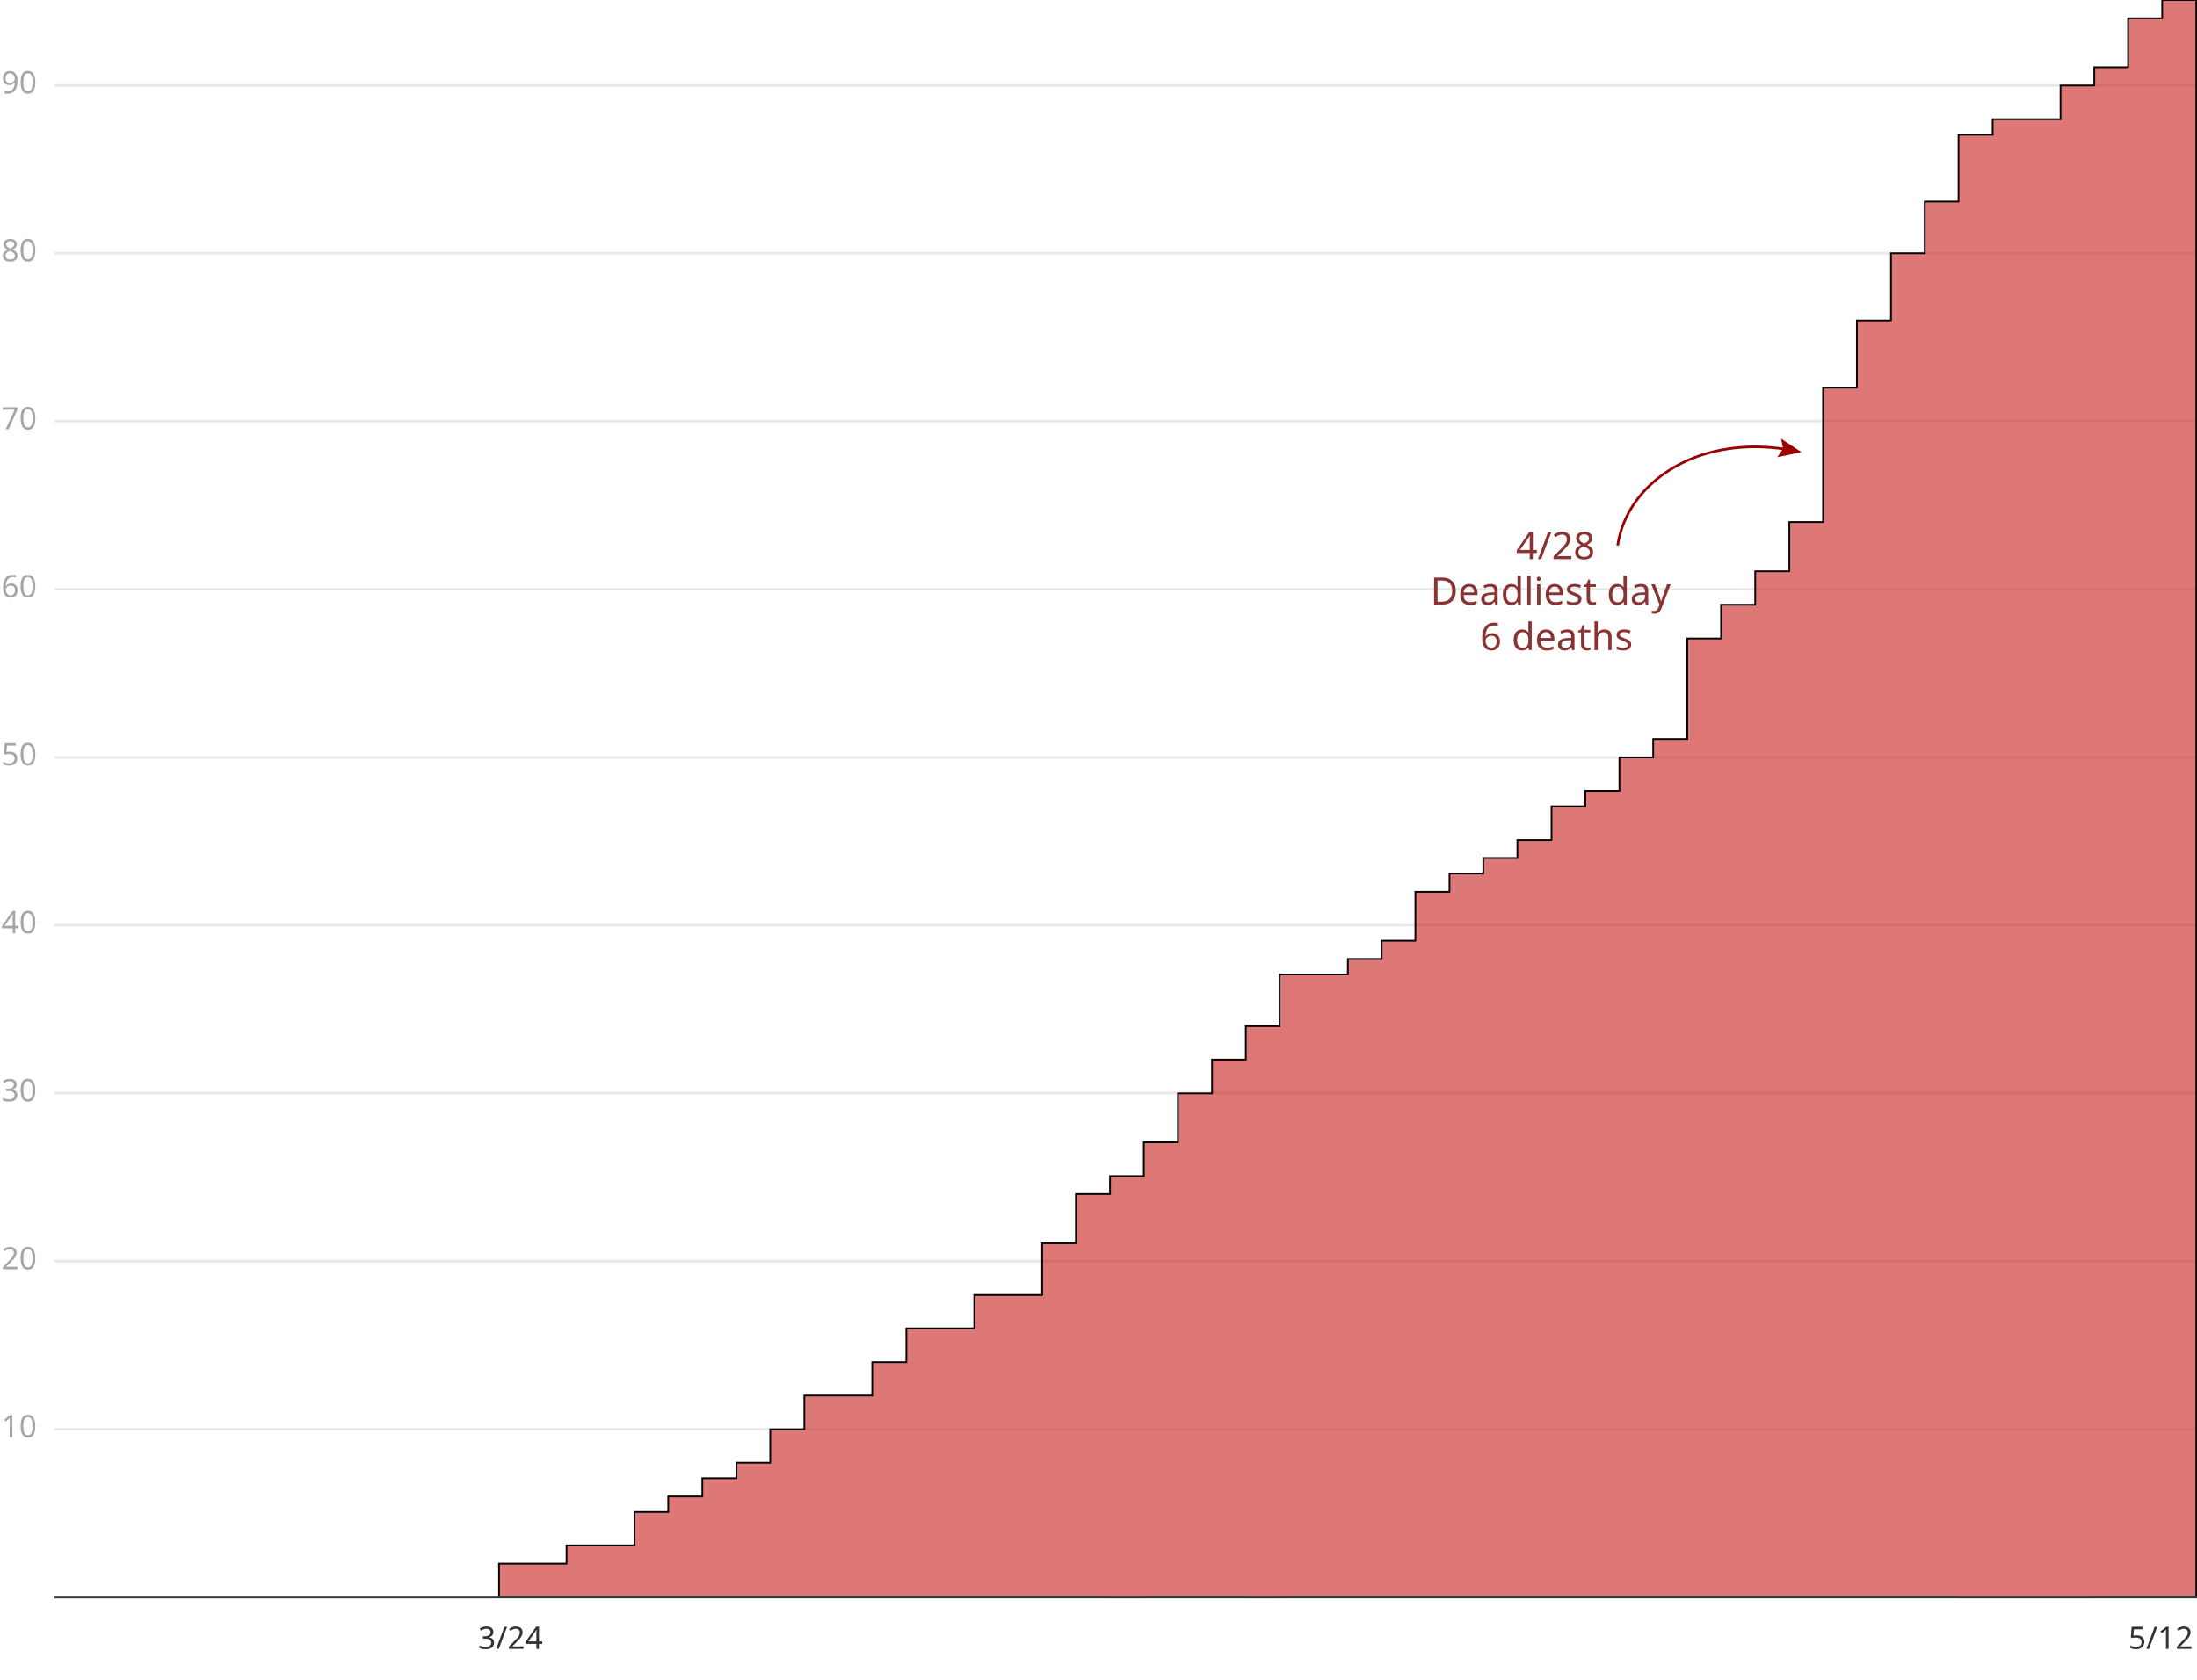
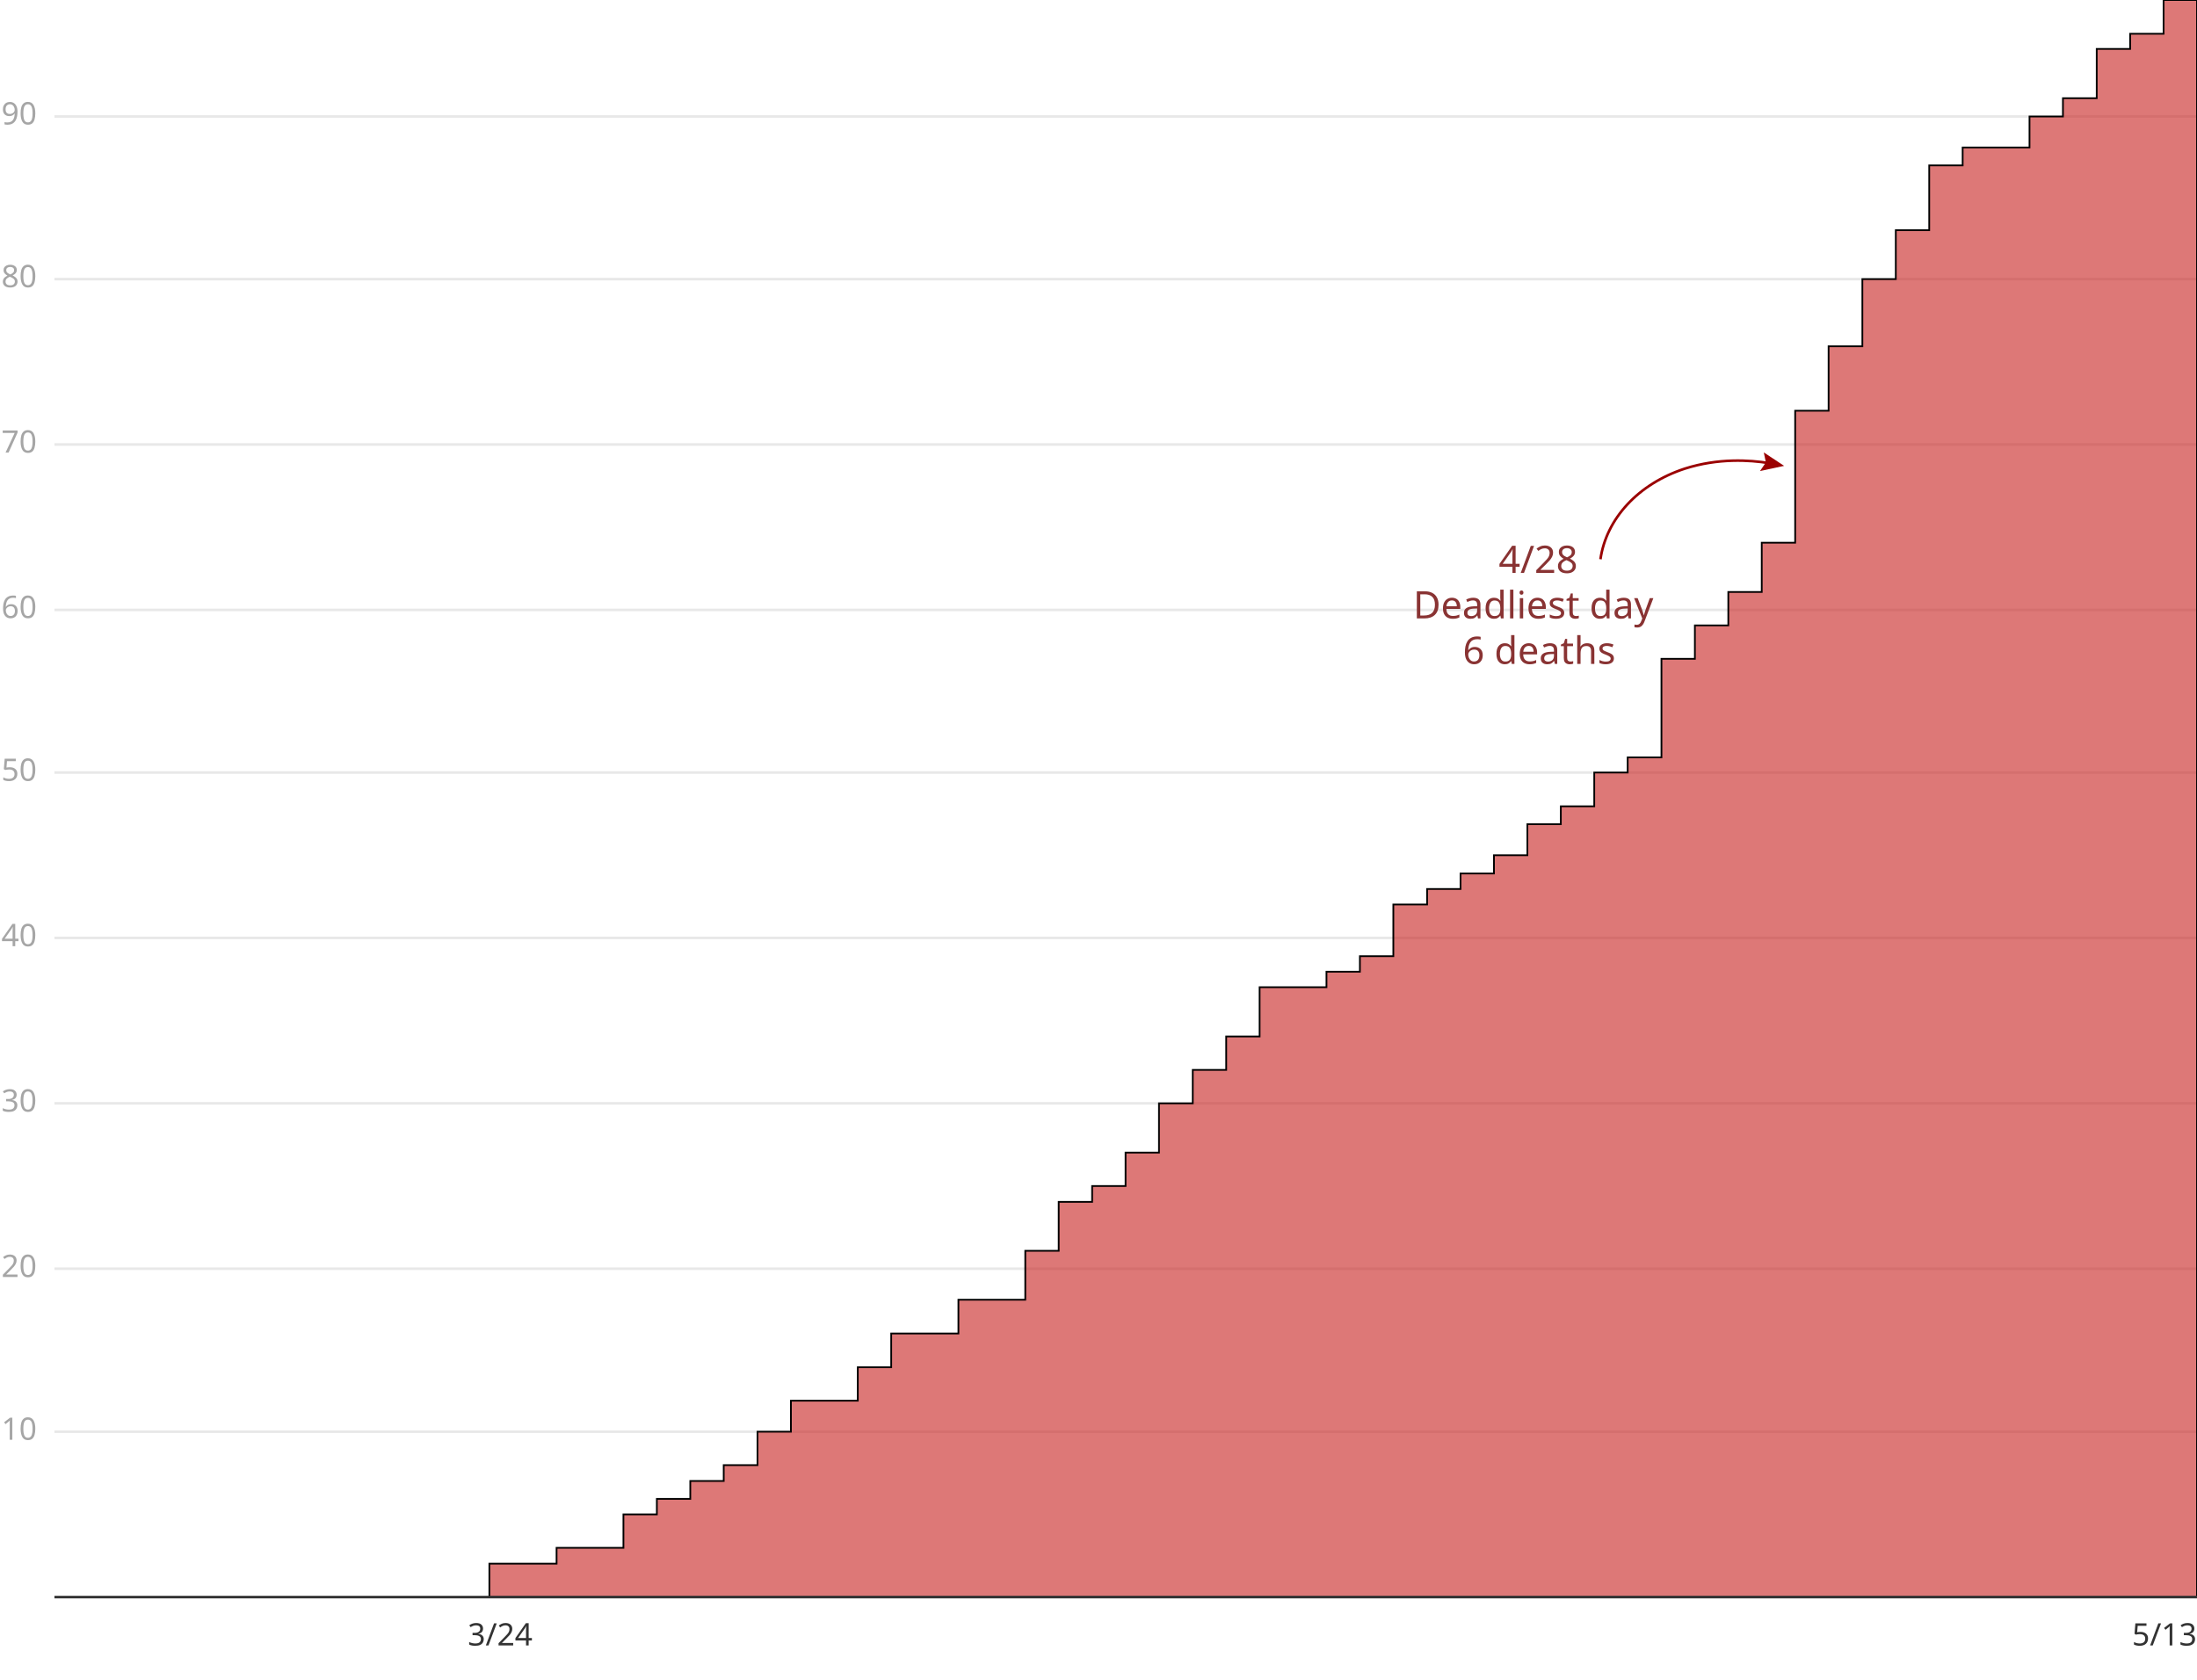
<svg xmlns="http://www.w3.org/2000/svg" xmlns:xlink="http://www.w3.org/1999/xlink" version="1.1" id="Layer_1" x="0px" y="0px" viewBox="0 0 637.5 487.5" style="enable-background:new 0 0 637.5 487.5;" xml:space="preserve">
  <style type="text/css">
	.st0{clip-path:url(#SVGID_2_);enable-background:new    ;}
	.st1{clip-path:url(#SVGID_4_);fill:none;stroke:#E8E8E8;stroke-width:0.75;stroke-miterlimit:10;}
	.st2{clip-path:url(#SVGID_4_);fill:#C71E1D;}
	.st3{clip-path:url(#SVGID_4_);fill:#C71E1D;fill-opacity:0.6;stroke:#000000;stroke-width:0.5;stroke-miterlimit:10;}
	.st4{clip-path:url(#SVGID_4_);fill:none;stroke:#333333;stroke-width:0.75;stroke-miterlimit:10;}
	.st5{clip-path:url(#SVGID_4_);}
	.st6{fill:#A6A6A6;}
	.st7{font-family:'Roboto-Regular';}
	.st8{font-size:9px;}
	.st9{fill:none;stroke:#9A0000;stroke-width:0.75;stroke-miterlimit:10;}
	.st10{fill:#9A0000;}
	.st11{fill:#893333;}
	.st12{font-family:'ArialMT';}
	.st13{font-size:11px;}
	.st14{font-family:'Arial-BoldMT';}
	.st15{fill:#333333;}
</style>
  <g>
    <defs>
      <rect id="SVGID_1_" width="637.5" height="487.5" />
    </defs>
    <clipPath id="SVGID_2_">
      <use xlink:href="#SVGID_1_" style="overflow:visible;" />
    </clipPath>
    <g class="st0">
      <g>
        <defs>
          <rect id="SVGID_3_" width="637.5" height="487.5" />
        </defs>
        <clipPath id="SVGID_4_">
          <use xlink:href="#SVGID_3_" style="overflow:visible;" />
        </clipPath>
-         <line class="st1" x1="15.8" y1="24.8" x2="637.5" y2="24.8" />
-         <line class="st1" x1="15.8" y1="73.5" x2="637.5" y2="73.5" />
-         <line class="st1" x1="15.8" y1="122.2" x2="637.5" y2="122.2" />
-         <line class="st1" x1="15.8" y1="171" x2="637.5" y2="171" />
-         <line class="st1" x1="15.8" y1="219.8" x2="637.5" y2="219.8" />
-         <line class="st1" x1="15.8" y1="268.5" x2="637.5" y2="268.5" />
-         <line class="st1" x1="15.8" y1="317.2" x2="637.5" y2="317.2" />
-         <line class="st1" x1="15.8" y1="366" x2="637.5" y2="366" />
-         <line class="st1" x1="15.8" y1="414.8" x2="637.5" y2="414.8" />
-         <path class="st2" d="M15.8,463.5h9.9H15.8z" />
-         <path class="st2" d="M25.6,463.5h9.9H25.6z" />
-         <path class="st2" d="M35.5,463.5h9.9H35.5z" />
-         <path class="st2" d="M45.4,463.5h9.9H45.4z" />
-         <path class="st2" d="M55.2,463.5h9.9H55.2z" />
-         <path class="st2" d="M65.1,463.5H75H65.1z" />
-         <path class="st2" d="M75,463.5h9.9H75z" />
-         <path class="st2" d="M84.8,463.5h9.9H84.8z" />
-         <path class="st2" d="M94.7,463.5h9.9H94.7z" />
-         <path class="st2" d="M104.6,463.5h9.9H104.6z" />
-         <path class="st2" d="M114.4,463.5h9.9H114.4z" />
-         <path class="st2" d="M124.3,463.5h9.9H124.3z" />
-         <path class="st2" d="M134.2,463.5h9.9H134.2z" />
-         <polygon class="st3" points="627.4,0 627.4,5.3 617.5,5.3 617.5,19.5 607.7,19.5 607.7,24.8 597.9,24.8 597.9,34.6 588,34.6      588,34.6 578.2,34.6 578.2,39.1 568.3,39.1 568.3,58.5 558.5,58.5 558.5,73.5 548.7,73.5 548.7,93 538.8,93 538.8,112.5      529,112.5 529,151.5 519.2,151.5 519.2,165.8 509.3,165.8 509.3,175.5 499.4,175.5 499.4,185.3 489.6,185.3 489.6,214.5      479.7,214.5 479.7,219.8 469.9,219.8 469.9,229.5 460,229.5 460,234 450.2,234 450.2,243.8 440.3,243.8 440.3,249 430.4,249      430.4,253.5 420.6,253.5 420.6,258.8 410.7,258.8 410.7,273 400.9,273 400.9,278.3 391.1,278.3 391.1,282.8 381.2,282.8      371.3,282.8 371.3,297.8 361.5,297.8 361.5,307.5 351.7,307.5 351.7,317.3 341.8,317.3 341.8,331.5 331.9,331.5 331.9,341.3      322.1,341.3 322.1,346.5 312.2,346.5 312.2,360.8 302.4,360.8 302.4,375.8 292.5,375.8 292.5,375.8 282.7,375.8 282.7,385.5      272.9,385.5 272.8,385.5 263,385.5 263,395.3 253.1,395.3 253.1,405 243.2,405 233.4,405 233.4,414.8 223.5,414.8 223.5,424.5      213.7,424.5 213.7,429 203.8,429 203.8,434.3 193.9,434.3 193.9,438.8 184.1,438.8 184.1,448.5 174.3,448.5 174.3,448.5      164.4,448.5 164.4,453.8 154.6,453.8 154.6,453.8 144.8,453.8 144.8,463.5 154.6,463.5 154.6,463.5 164.4,463.5 174.3,463.5      174.3,463.5 184.1,463.5 193.9,463.5 194,463.5 203.8,463.5 213.7,463.5 223.5,463.5 223.6,463.5 233.4,463.5 233.4,463.5      243.2,463.5 253.1,463.5 263,463.5 272.8,463.5 272.9,463.5 282.7,463.5 292.5,463.5 292.5,463.5 302.4,463.5 312.2,463.5      322.1,463.5 322.1,463.6 332,463.6 332,463.5 341.8,463.5 351.7,463.5 361.5,463.5 361.5,463.6 371.4,463.6 371.4,463.5      381.2,463.5 391.1,463.5 400.9,463.5 400.9,463.5 410.7,463.5 420.6,463.5 420.6,463.5 430.4,463.5 440.3,463.5 440.3,463.5      450.2,463.5 460,463.5 460,463.5 469.9,463.5 479.7,463.5 479.7,463.5 489.6,463.5 499.4,463.5 509.3,463.5 509.3,463.5      519.2,463.5 529,463.5 529,463.5 538.8,463.5 538.8,463.5 548.7,463.5 548.7,463.5 558.5,463.5 558.5,463.5 568.3,463.5      568.3,463.6 578.2,463.6 588,463.6 588,463.6 597.9,463.6 607.7,463.6 607.7,463.5 617.5,463.5 627.4,463.5 637.3,463.5 637.3,0         " />
+         <line class="st1" x1="15.8" y1="33.8" x2="637.5" y2="33.8" />
+         <line class="st1" x1="15.8" y1="81" x2="637.5" y2="81" />
+         <line class="st1" x1="15.8" y1="129" x2="637.5" y2="129" />
+         <line class="st1" x1="15.8" y1="177" x2="637.5" y2="177" />
+         <line class="st1" x1="15.8" y1="224.2" x2="637.5" y2="224.2" />
+         <line class="st1" x1="15.8" y1="272.2" x2="637.5" y2="272.2" />
+         <line class="st1" x1="15.8" y1="320.2" x2="637.5" y2="320.2" />
+         <line class="st1" x1="15.8" y1="368.2" x2="637.5" y2="368.2" />
+         <line class="st1" x1="15.8" y1="415.5" x2="637.5" y2="415.5" />
+         <path class="st2" d="M15.8,463.5h9.7H15.8z" />
+         <path class="st2" d="M25.5,463.5h9.7H25.5z" />
+         <path class="st2" d="M35.2,463.5h9.7H35.2z" />
+         <path class="st2" d="M44.9,463.5h9.7H44.9z" />
+         <path class="st2" d="M54.6,463.5h9.7H54.6z" />
+         <path class="st2" d="M64.3,463.5H74H64.3z" />
+         <path class="st2" d="M74,463.5h9.7H74z" />
+         <path class="st2" d="M83.8,463.5h9.7H83.8z" />
+         <path class="st2" d="M93.5,463.5h9.7H93.5z" />
+         <path class="st2" d="M103.2,463.5h9.7H103.2z" />
+         <path class="st2" d="M112.9,463.5h9.7H112.9z" />
+         <path class="st2" d="M122.6,463.5h9.7H122.6z" />
+         <path class="st2" d="M132.3,463.5h9.7H132.3z" />
+         <polygon class="st3" points="627.8,0 627.8,9.8 618.1,9.8 618.1,14.2 608.4,14.2 608.4,28.5 598.6,28.5 598.6,33.8 588.9,33.8      588.9,42.8 579.2,42.8 569.5,42.8 569.5,48 559.8,48 559.8,66.8 550.1,66.8 550.1,81 540.4,81 540.4,100.5 530.6,100.5      530.6,119.2 520.9,119.2 520.9,157.5 511.2,157.5 511.2,171.8 501.5,171.8 501.5,181.5 491.8,181.5 491.8,191.2 482.1,191.2      482.1,219.8 472.3,219.8 472.3,224.2 462.6,224.2 462.6,234 452.9,234 452.9,239.2 443.2,239.2 443.2,248.2 433.5,248.2      433.5,253.5 423.8,253.5 423.8,258 414.1,258 414.1,262.5 404.3,262.5 404.3,277.5 394.6,277.5 394.6,282 384.9,282 384.9,286.5      375.2,286.5 365.5,286.5 365.5,300.8 355.8,300.8 355.8,310.5 346.1,310.5 346.1,320.2 336.3,320.2 336.3,334.5 326.6,334.5      326.6,344.2 316.9,344.2 316.9,348.8 307.2,348.8 307.2,363 297.5,363 297.5,377.2 287.8,377.2 278.1,377.2 278.1,387 268.3,387      258.6,387 258.6,396.8 248.9,396.8 248.9,406.5 239.2,406.5 229.5,406.5 229.5,415.5 219.8,415.5 219.8,425.2 210,425.2      210,429.8 200.3,429.8 200.3,435 190.6,435 190.6,439.5 180.9,439.5 180.9,449.2 171.2,449.2 161.5,449.2 161.5,453.8      151.8,453.8 142,453.8 142,463.5 151.8,463.5 161.5,463.5 171.2,463.5 180.9,463.5 190.6,463.5 200.3,463.5 210,463.5      219.8,463.5 229.5,463.5 239.2,463.5 248.9,463.5 258.6,463.5 268.3,463.5 278.1,463.5 287.8,463.5 297.5,463.5 307.2,463.5      316.9,463.5 326.6,463.5 336.3,463.5 346.1,463.5 355.8,463.5 365.5,463.5 375.2,463.5 384.9,463.5 394.6,463.5 404.3,463.5      414.1,463.5 423.8,463.5 433.5,463.5 443.2,463.5 452.9,463.5 462.6,463.5 472.3,463.5 482.1,463.5 491.8,463.5 501.5,463.5      511.2,463.5 520.9,463.5 530.6,463.5 540.4,463.5 550.1,463.5 559.8,463.5 569.5,463.5 579.2,463.5 588.9,463.5 598.6,463.5      608.4,463.5 618.1,463.5 627.8,463.5 637.5,463.5 637.5,0    " />
        <line class="st4" x1="15.8" y1="463.5" x2="637.5" y2="463.5" />
        <g class="st5">
-           <text transform="matrix(1 0 0 1 0.3926 417.0996)" class="st6 st7 st8">10</text>
+           <text transform="matrix(1 0 0 1 0.3926 417.8496)" class="st6 st7 st8">10</text>
        </g>
        <g class="st5">
-           <text transform="matrix(1 0 0 1 0.3926 368.3496)" class="st6 st7 st8">20</text>
+           <text transform="matrix(1 0 0 1 0.3926 370.5996)" class="st6 st7 st8">20</text>
        </g>
        <g class="st5">
-           <text transform="matrix(1 0 0 1 0.3926 319.5996)" class="st6 st7 st8">30</text>
+           <text transform="matrix(1 0 0 1 0.3926 322.5996)" class="st6 st7 st8">30</text>
        </g>
        <g class="st5">
-           <text transform="matrix(1 0 0 1 0.3926 270.8496)" class="st6 st7 st8">40</text>
+           <text transform="matrix(1 0 0 1 0.3926 274.5996)" class="st6 st7 st8">40</text>
        </g>
        <g class="st5">
-           <text transform="matrix(1 0 0 1 0.3926 222.0996)" class="st6 st7 st8">50</text>
+           <text transform="matrix(1 0 0 1 0.3926 226.5996)" class="st6 st7 st8">50</text>
        </g>
        <g class="st5">
-           <text transform="matrix(1 0 0 1 0.3926 173.3496)" class="st6 st7 st8">60</text>
+           <text transform="matrix(1 0 0 1 0.3926 179.3496)" class="st6 st7 st8">60</text>
        </g>
        <g class="st5">
-           <text transform="matrix(1 0 0 1 0.3926 124.5996)" class="st6 st7 st8">70</text>
+           <text transform="matrix(1 0 0 1 0.3926 131.3496)" class="st6 st7 st8">70</text>
        </g>
        <g class="st5">
-           <text transform="matrix(1 0 0 1 0.3926 75.8496)" class="st6 st7 st8">80</text>
+           <text transform="matrix(1 0 0 1 0.3926 83.3496)" class="st6 st7 st8">80</text>
        </g>
        <g class="st5">
-           <text transform="matrix(1 0 0 1 0.3926 27.0996)" class="st6 st7 st8">90</text>
+           <text transform="matrix(1 0 0 1 0.3926 36.0996)" class="st6 st7 st8">90</text>
        </g>
      </g>
    </g>
  </g>
  <g>
    <g>
-       <path class="st9" d="M469.4,158.3c1.7-11.8,11-21.9,24.5-26.3c9.7-3.1,18.8-2.5,24.4-1.6" />
+       <path class="st9" d="M464.4,162.3c1.7-11.8,11-21.9,24.5-26.3c9.7-3.1,18.8-2.5,24.4-1.6" />
      <g>
-         <polygon class="st10" points="515.7,132.7 517.4,130.2 516.8,127.3 522.7,131.2    " />
+         <polygon class="st10" points="510.7,136.7 512.4,134.2 511.8,131.3 517.7,135.2    " />
      </g>
    </g>
  </g>
-   <text transform="matrix(1 0 0 1 439.8613 162.2739)" class="st11 st12 st13">4/28</text>
-   <text transform="matrix(1 0 0 1 415.0613 175.4736)" class="st11 st14 st13">Deadliest day</text>
-   <text transform="matrix(1 0 0 1 429.4612 188.6738)" class="st11 st12 st13">6 deaths</text>
+   <text transform="matrix(1 0 0 1 434.8613 166.2739)" class="st11 st12 st13">4/28</text>
+   <text transform="matrix(1 0 0 1 410.0613 179.4736)" class="st11 st14 st13">Deadliest day</text>
+   <text transform="matrix(1 0 0 1 424.4612 192.6738)" class="st11 st12 st13">6 deaths</text>
  <g>
-     <text transform="matrix(1 0 0 1 138.7277 478.5361)" class="st15 st7 st8">3/24</text>
+     <text transform="matrix(1 0 0 1 135.7277 477.5361)" class="st15 st7 st8">3/24</text>
  </g>
  <g>
-     <text transform="matrix(1 0 0 1 617.5689 478.5363)" class="st15 st7 st8">5/12</text>
+     <text transform="matrix(1 0 0 1 618.6516 477.5363)" class="st15 st7 st8">5/13</text>
  </g>
</svg>
